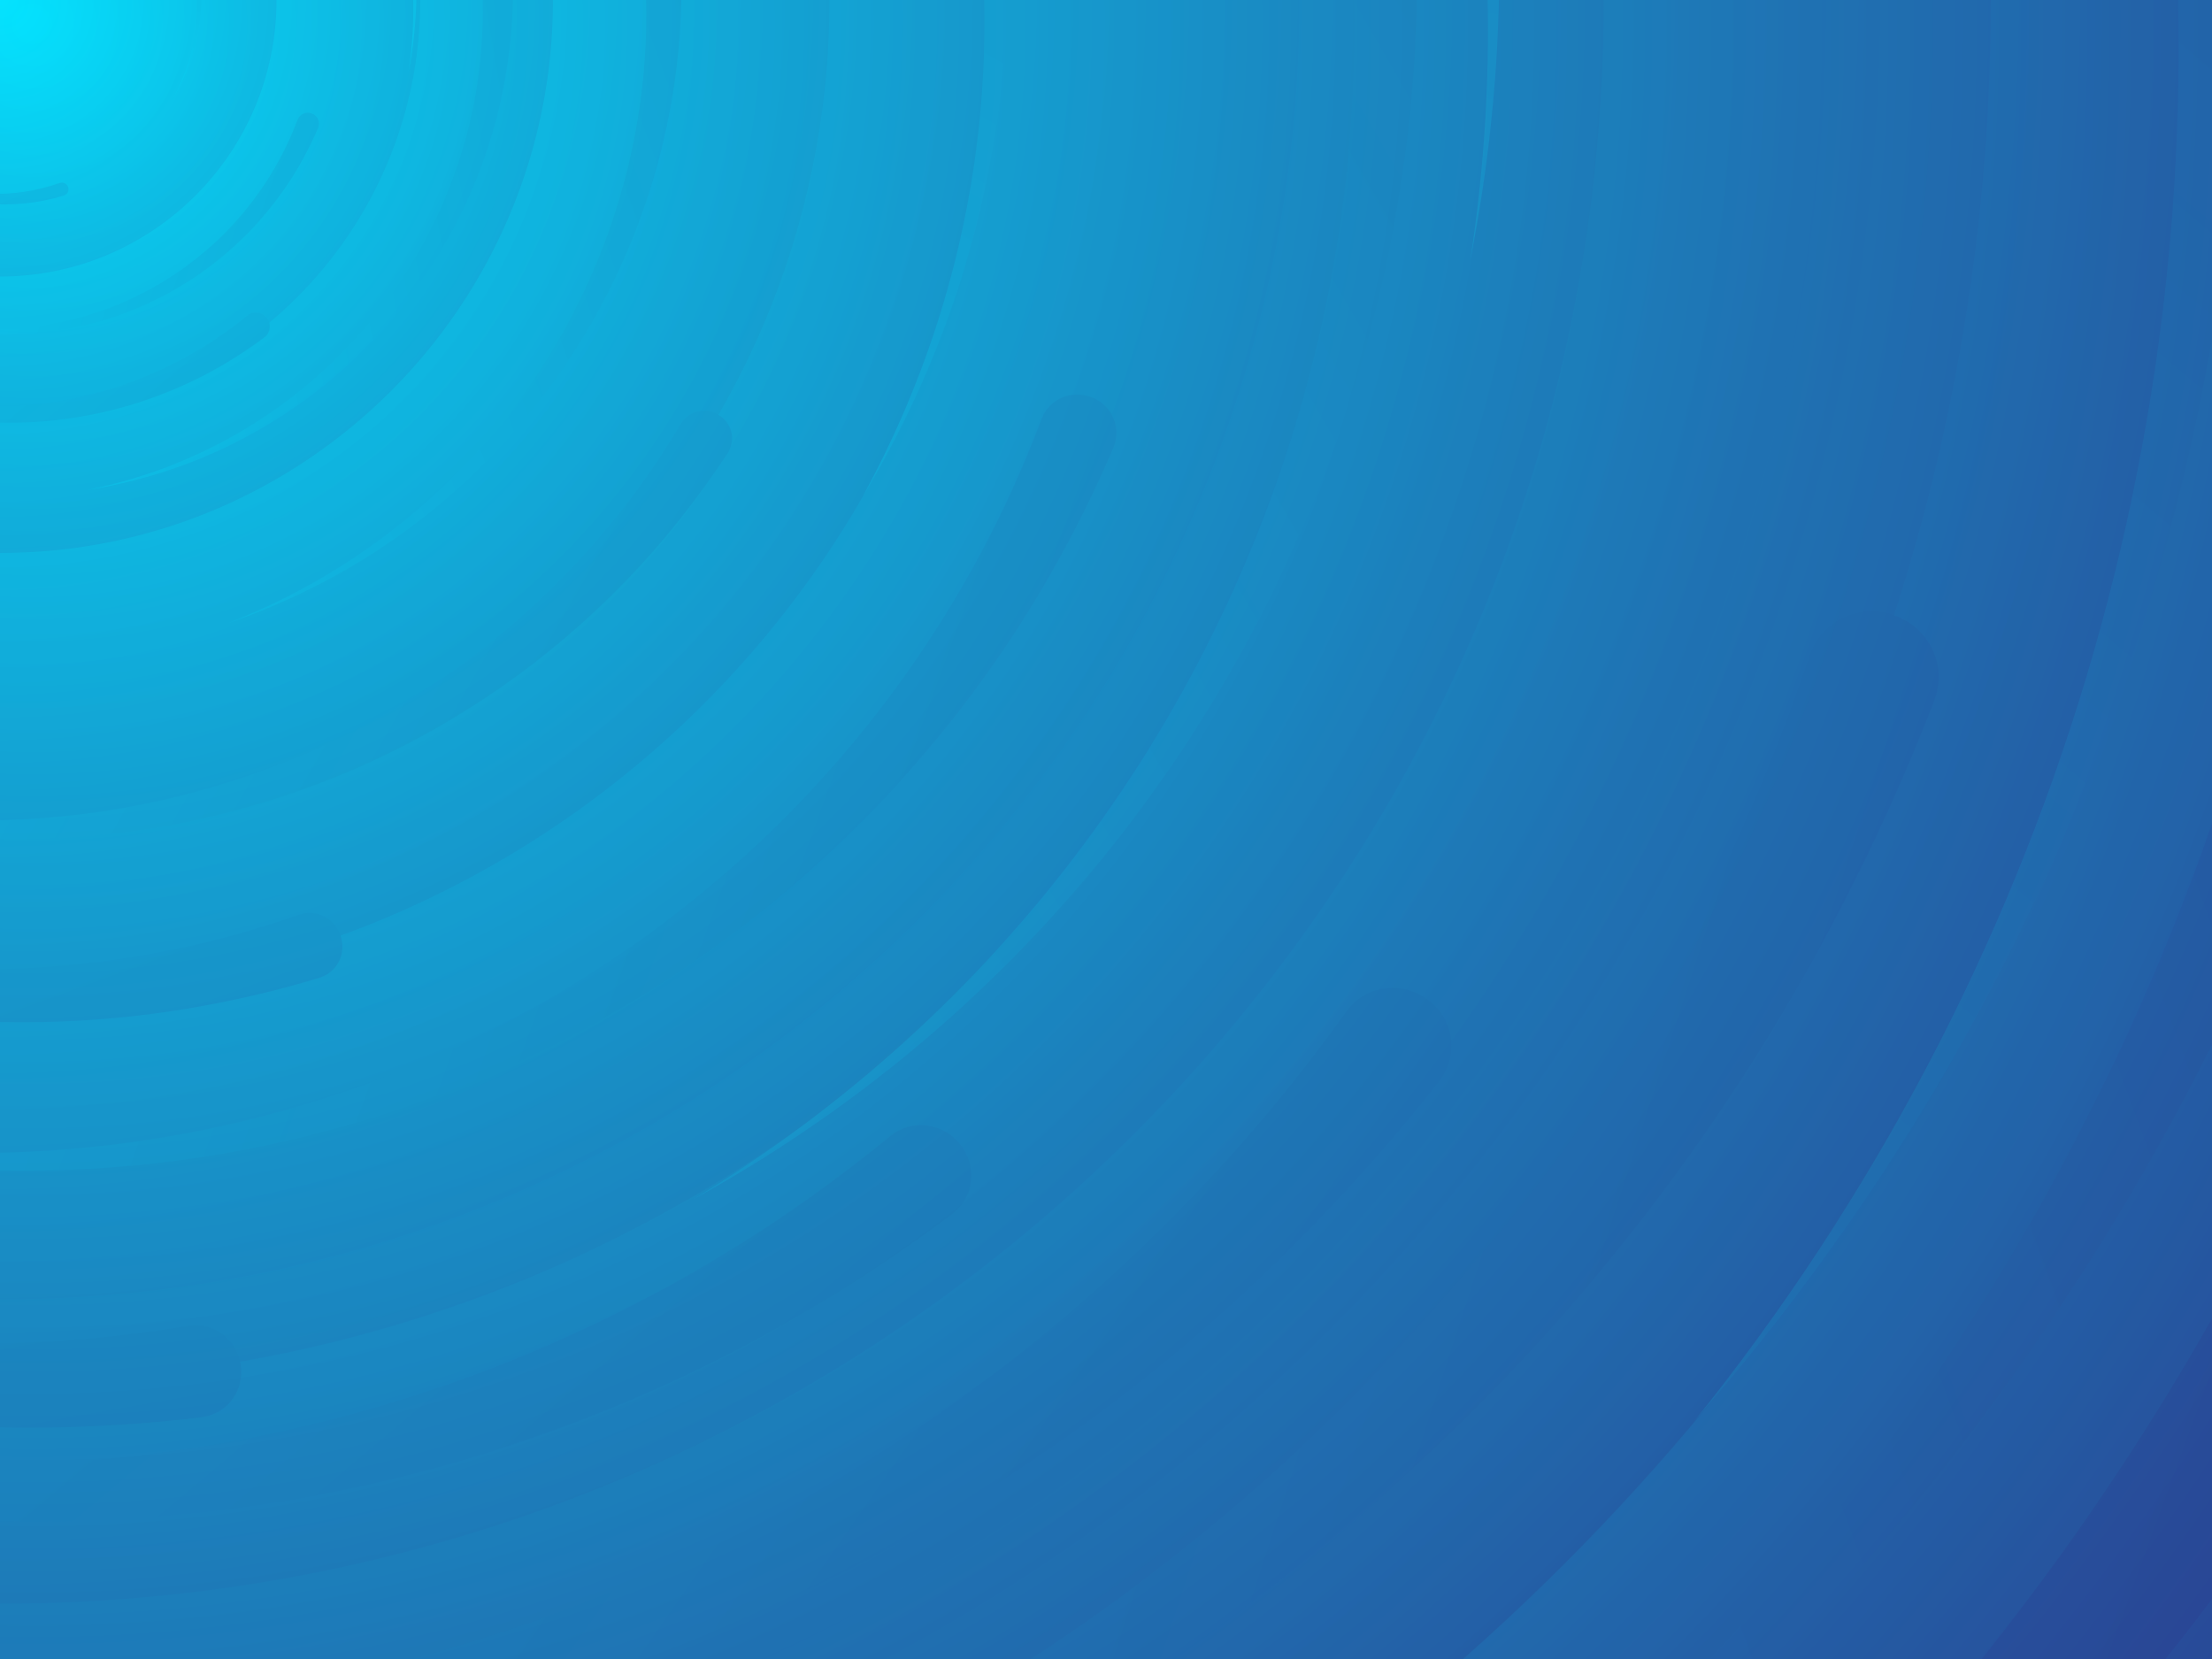
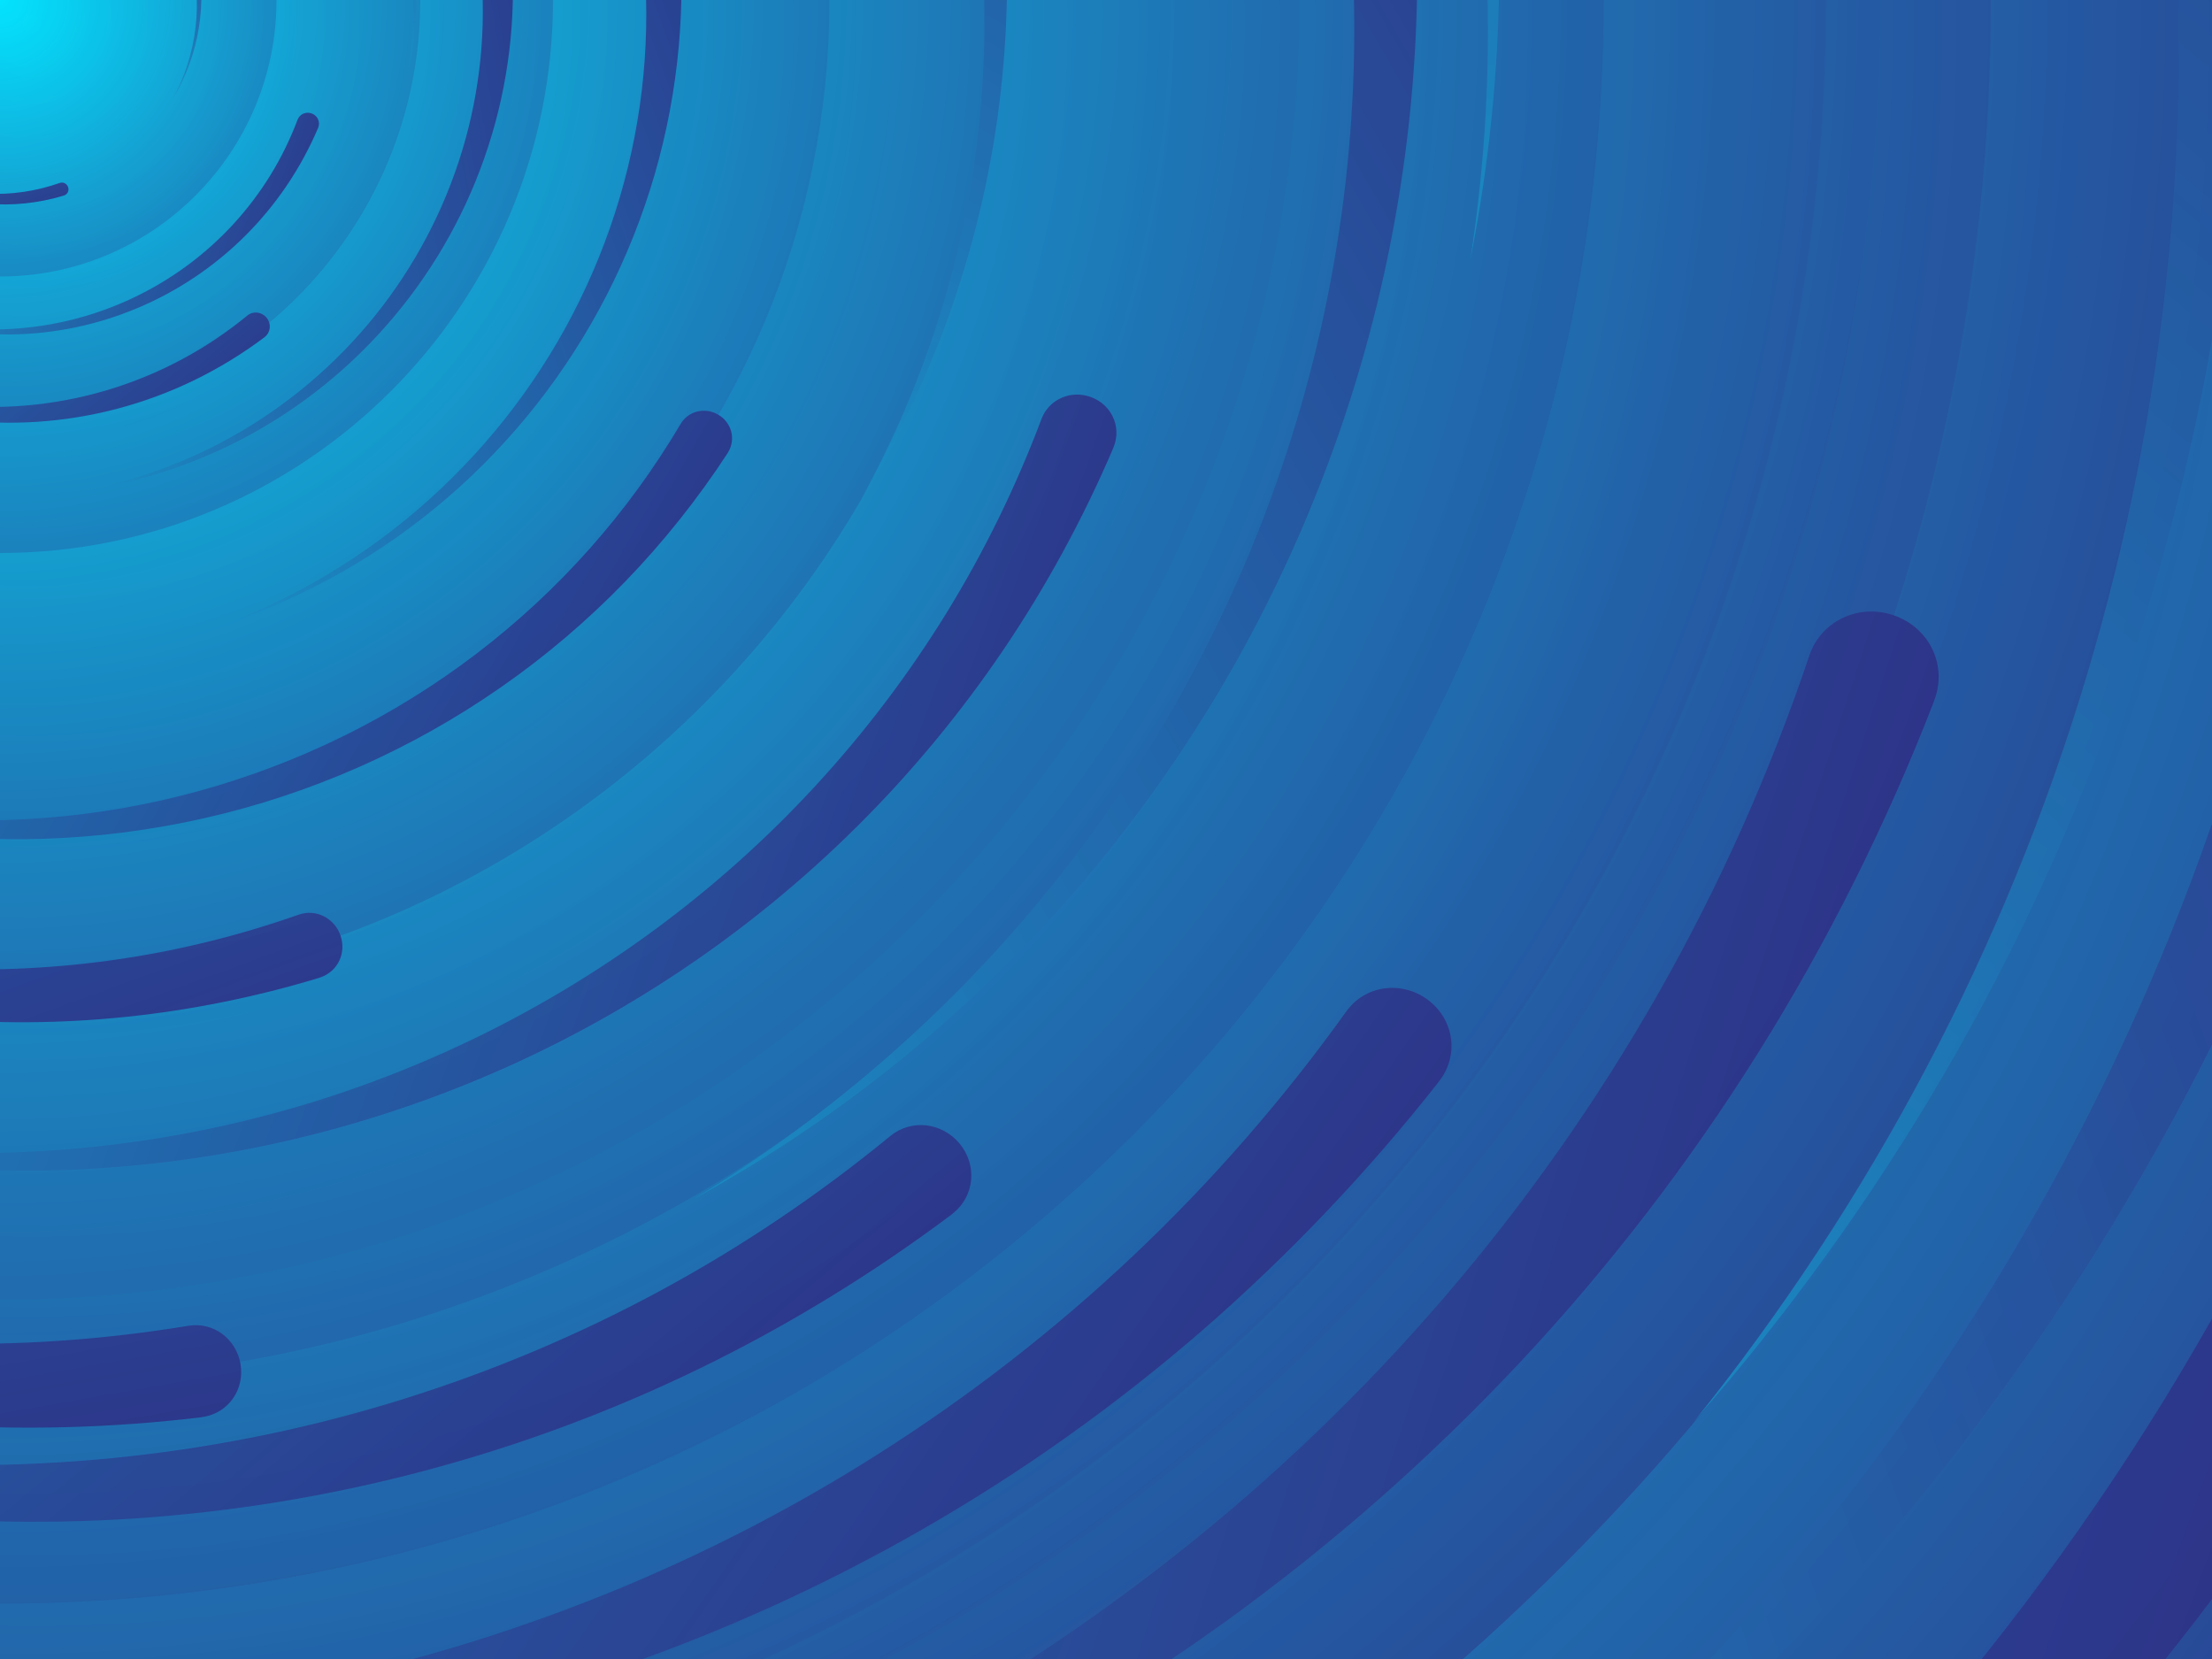
<svg xmlns="http://www.w3.org/2000/svg" viewBox="0 0 2000 1500">
  <rect fill="#2F2E85" width="2000" height="1500" />
  <defs>
    <radialGradient id="a" gradientUnits="objectBoundingBox">
      <stop offset="0" stop-color="#04E4FF" />
      <stop offset="1" stop-color="#2F2E85" />
    </radialGradient>
    <linearGradient id="b" gradientUnits="userSpaceOnUse" x1="0" y1="750" x2="1550" y2="750">
      <stop offset="0" stop-color="#1a89c2" />
      <stop offset="1" stop-color="#2F2E85" />
    </linearGradient>
    <path id="s" fill="url(#b)" d="M1549.2 51.6c-5.4 99.1-20.2 197.6-44.2 293.6c-24.1 96-57.4 189.4-99.3 278.6c-41.9 89.2-92.4 174.1-150.3 253.3c-58 79.2-123.4 152.6-195.1 219c-71.7 66.4-149.6 125.8-232.2 177.2c-82.7 51.4-170.1 94.7-260.7 129.1c-90.6 34.4-184.4 60-279.5 76.3C192.6 1495 96.1 1502 0 1500c96.1-2.1 191.8-13.3 285.4-33.6c93.6-20.2 185-49.5 272.5-87.2c87.6-37.7 171.3-83.8 249.6-137.3c78.4-53.5 151.5-114.5 217.9-181.7c66.5-67.2 126.4-140.7 178.6-218.9c52.3-78.3 96.9-161.4 133-247.9c36.1-86.5 63.8-176.2 82.6-267.6c18.8-91.4 28.6-184.4 29.6-277.4c0.3-27.6 23.2-48.7 50.8-48.4s49.5 21.8 49.2 49.5c0 0.7 0 1.3-0.1 2L1549.2 51.6z" />
    <g id="g">
      <use href="#s" transform="scale(0.12) rotate(60)" />
      <use href="#s" transform="scale(0.2) rotate(10)" />
      <use href="#s" transform="scale(0.25) rotate(40)" />
      <use href="#s" transform="scale(0.3) rotate(-20)" />
      <use href="#s" transform="scale(0.4) rotate(-30)" />
      <use href="#s" transform="scale(0.5) rotate(20)" />
      <use href="#s" transform="scale(0.6) rotate(60)" />
      <use href="#s" transform="scale(0.7) rotate(10)" />
      <use href="#s" transform="scale(0.835) rotate(-40)" />
      <use href="#s" transform="scale(0.9) rotate(40)" />
      <use href="#s" transform="scale(1.05) rotate(25)" />
      <use href="#s" transform="scale(1.2) rotate(8)" />
      <use href="#s" transform="scale(1.333) rotate(-60)" />
      <use href="#s" transform="scale(1.45) rotate(-30)" />
      <use href="#s" transform="scale(1.6) rotate(10)" />
    </g>
  </defs>
  <g transform="rotate(0 0 0)">
    <g transform="rotate(0 0 0)">
      <circle fill="url(#a)" r="3000" />
-       <g opacity="0.9">
+       <g opacity="0.5">
        <circle fill="url(#a)" r="2000" />
        <circle fill="url(#a)" r="1800" />
        <circle fill="url(#a)" r="1700" />
        <circle fill="url(#a)" r="1651" />
        <circle fill="url(#a)" r="1450" />
        <circle fill="url(#a)" r="1250" />
        <circle fill="url(#a)" r="1175" />
        <circle fill="url(#a)" r="900" />
        <circle fill="url(#a)" r="750" />
        <circle fill="url(#a)" r="500" />
        <circle fill="url(#a)" r="380" />
        <circle fill="url(#a)" r="250" />
      </g>
      <g transform="rotate(0 0 0)">
        <use href="#g" transform="rotate(10)" />
        <use href="#g" transform="rotate(120)" />
        <use href="#g" transform="rotate(240)" />
      </g>
-       <circle fill-opacity="0.8" fill="url(#a)" r="3000" />
+       <circle fill-opacity="0.1" fill="url(#a)" r="3000" />
    </g>
  </g>
</svg>
